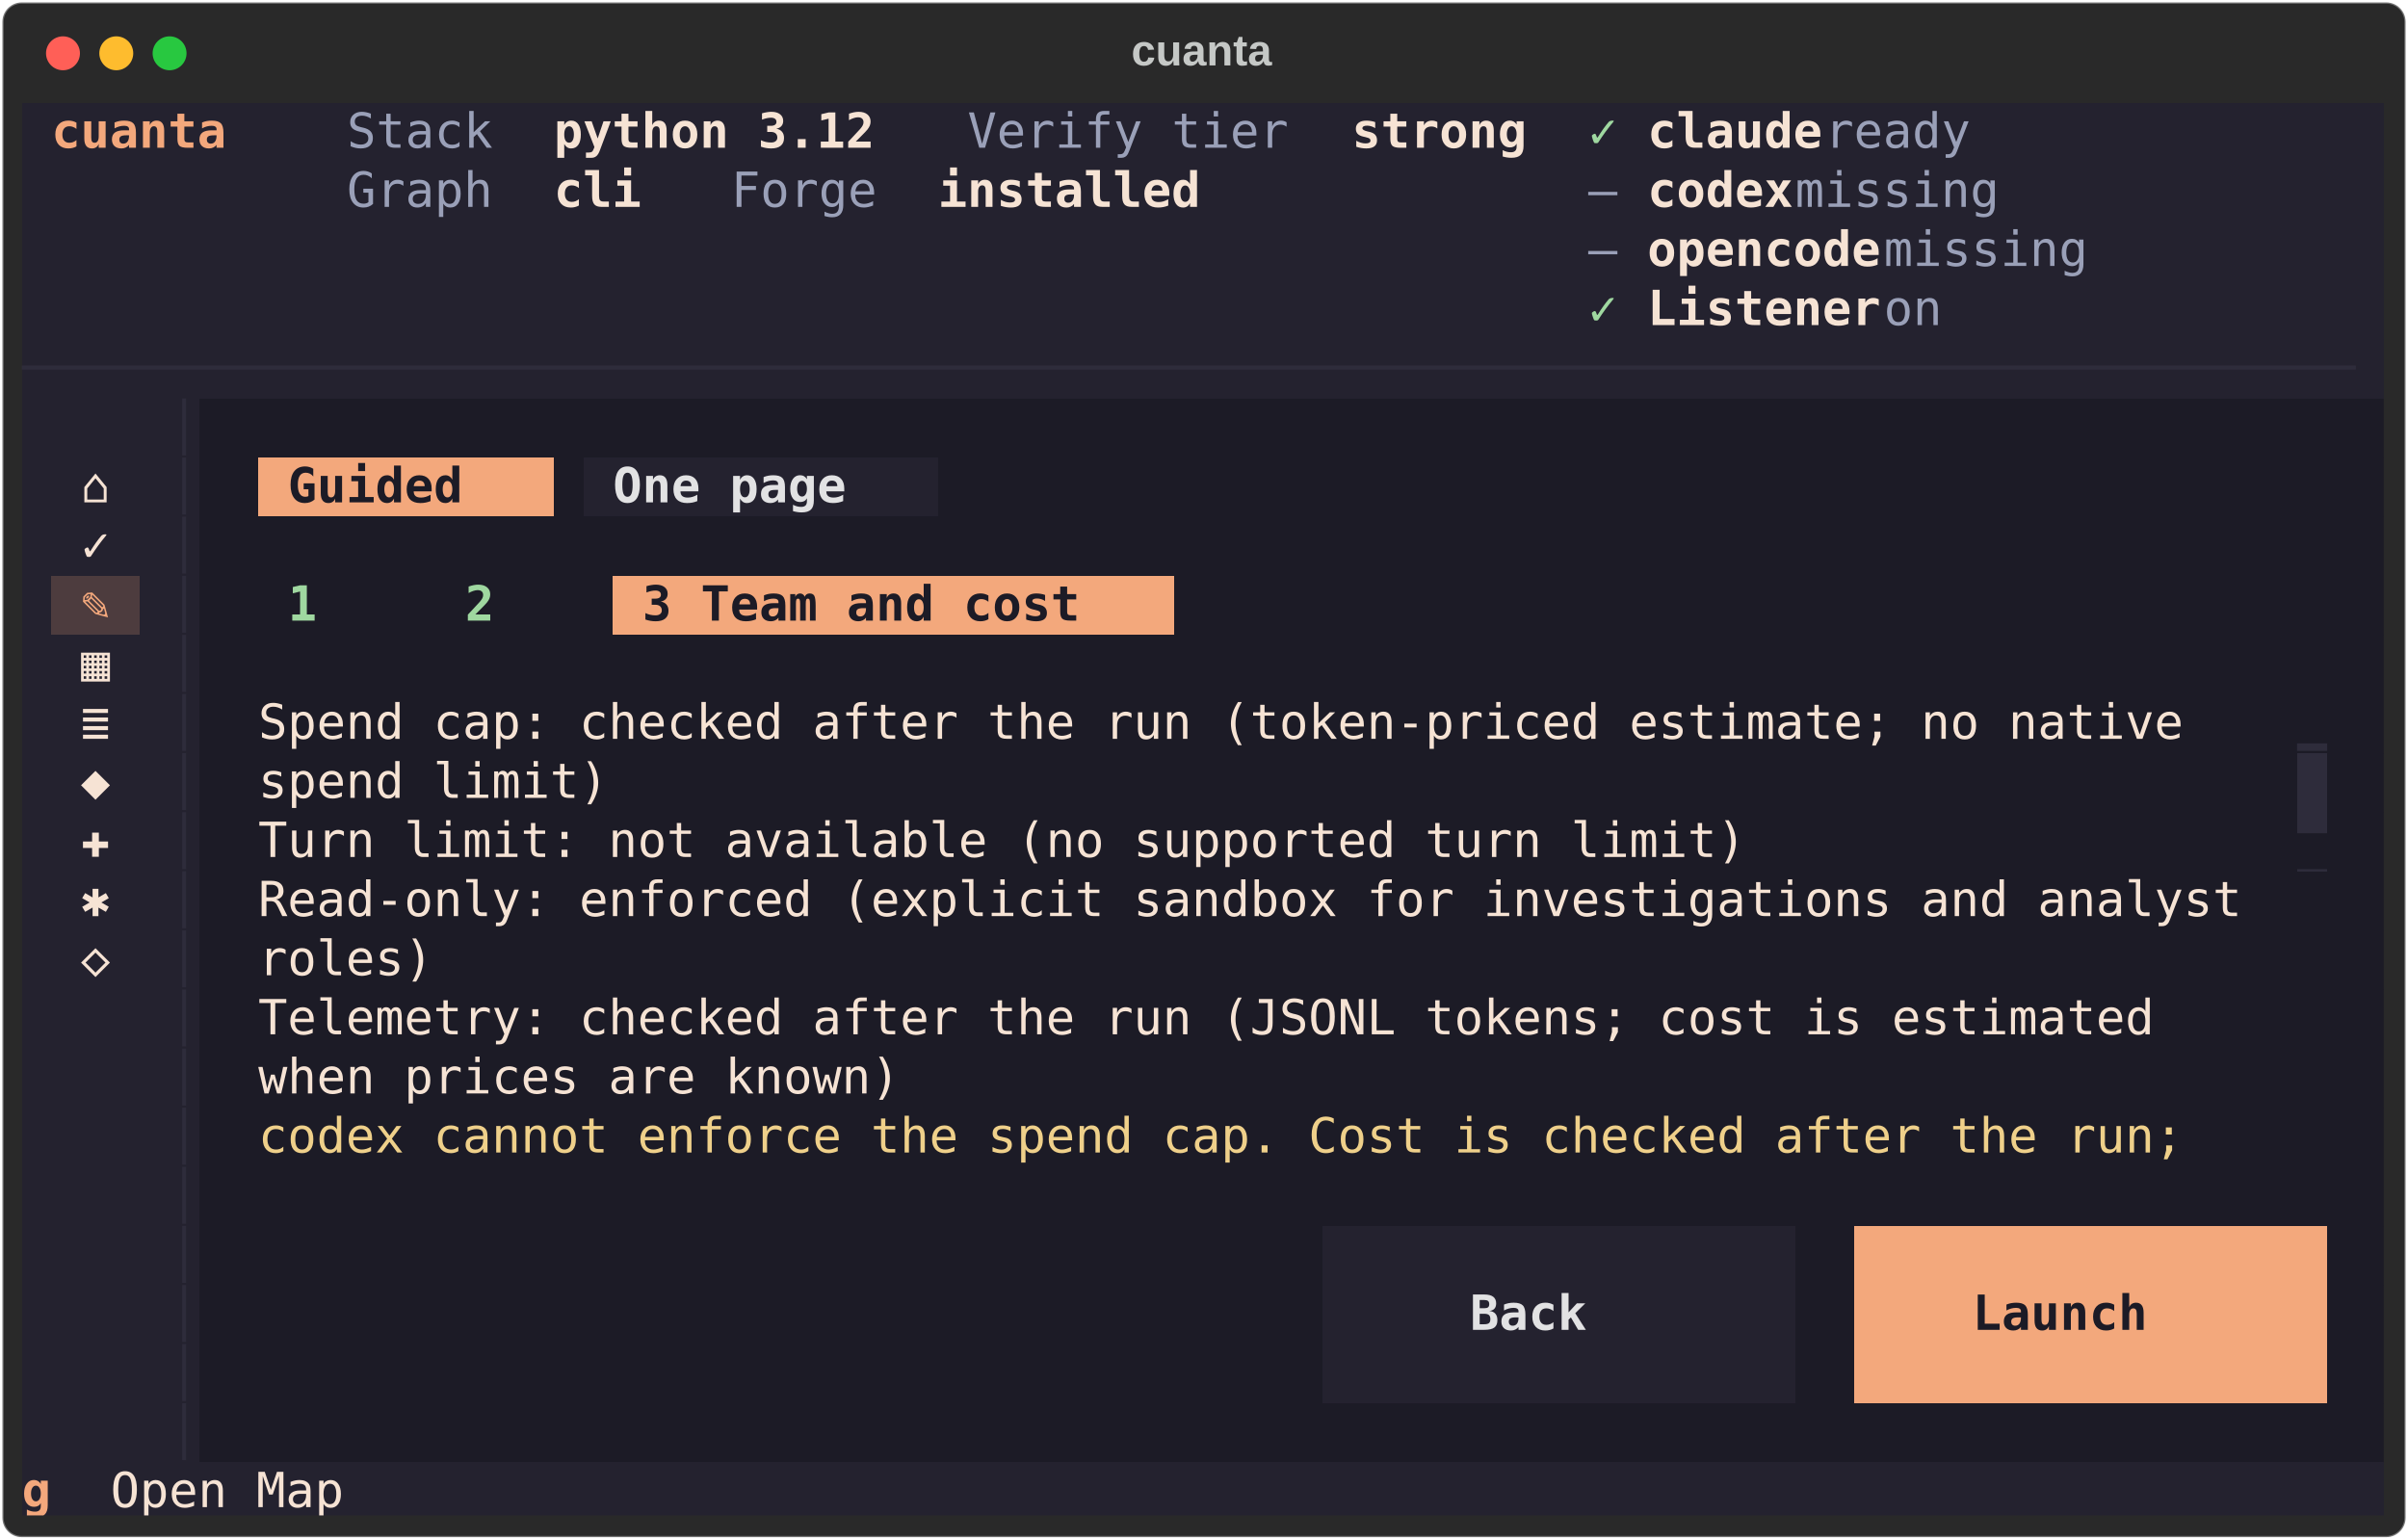
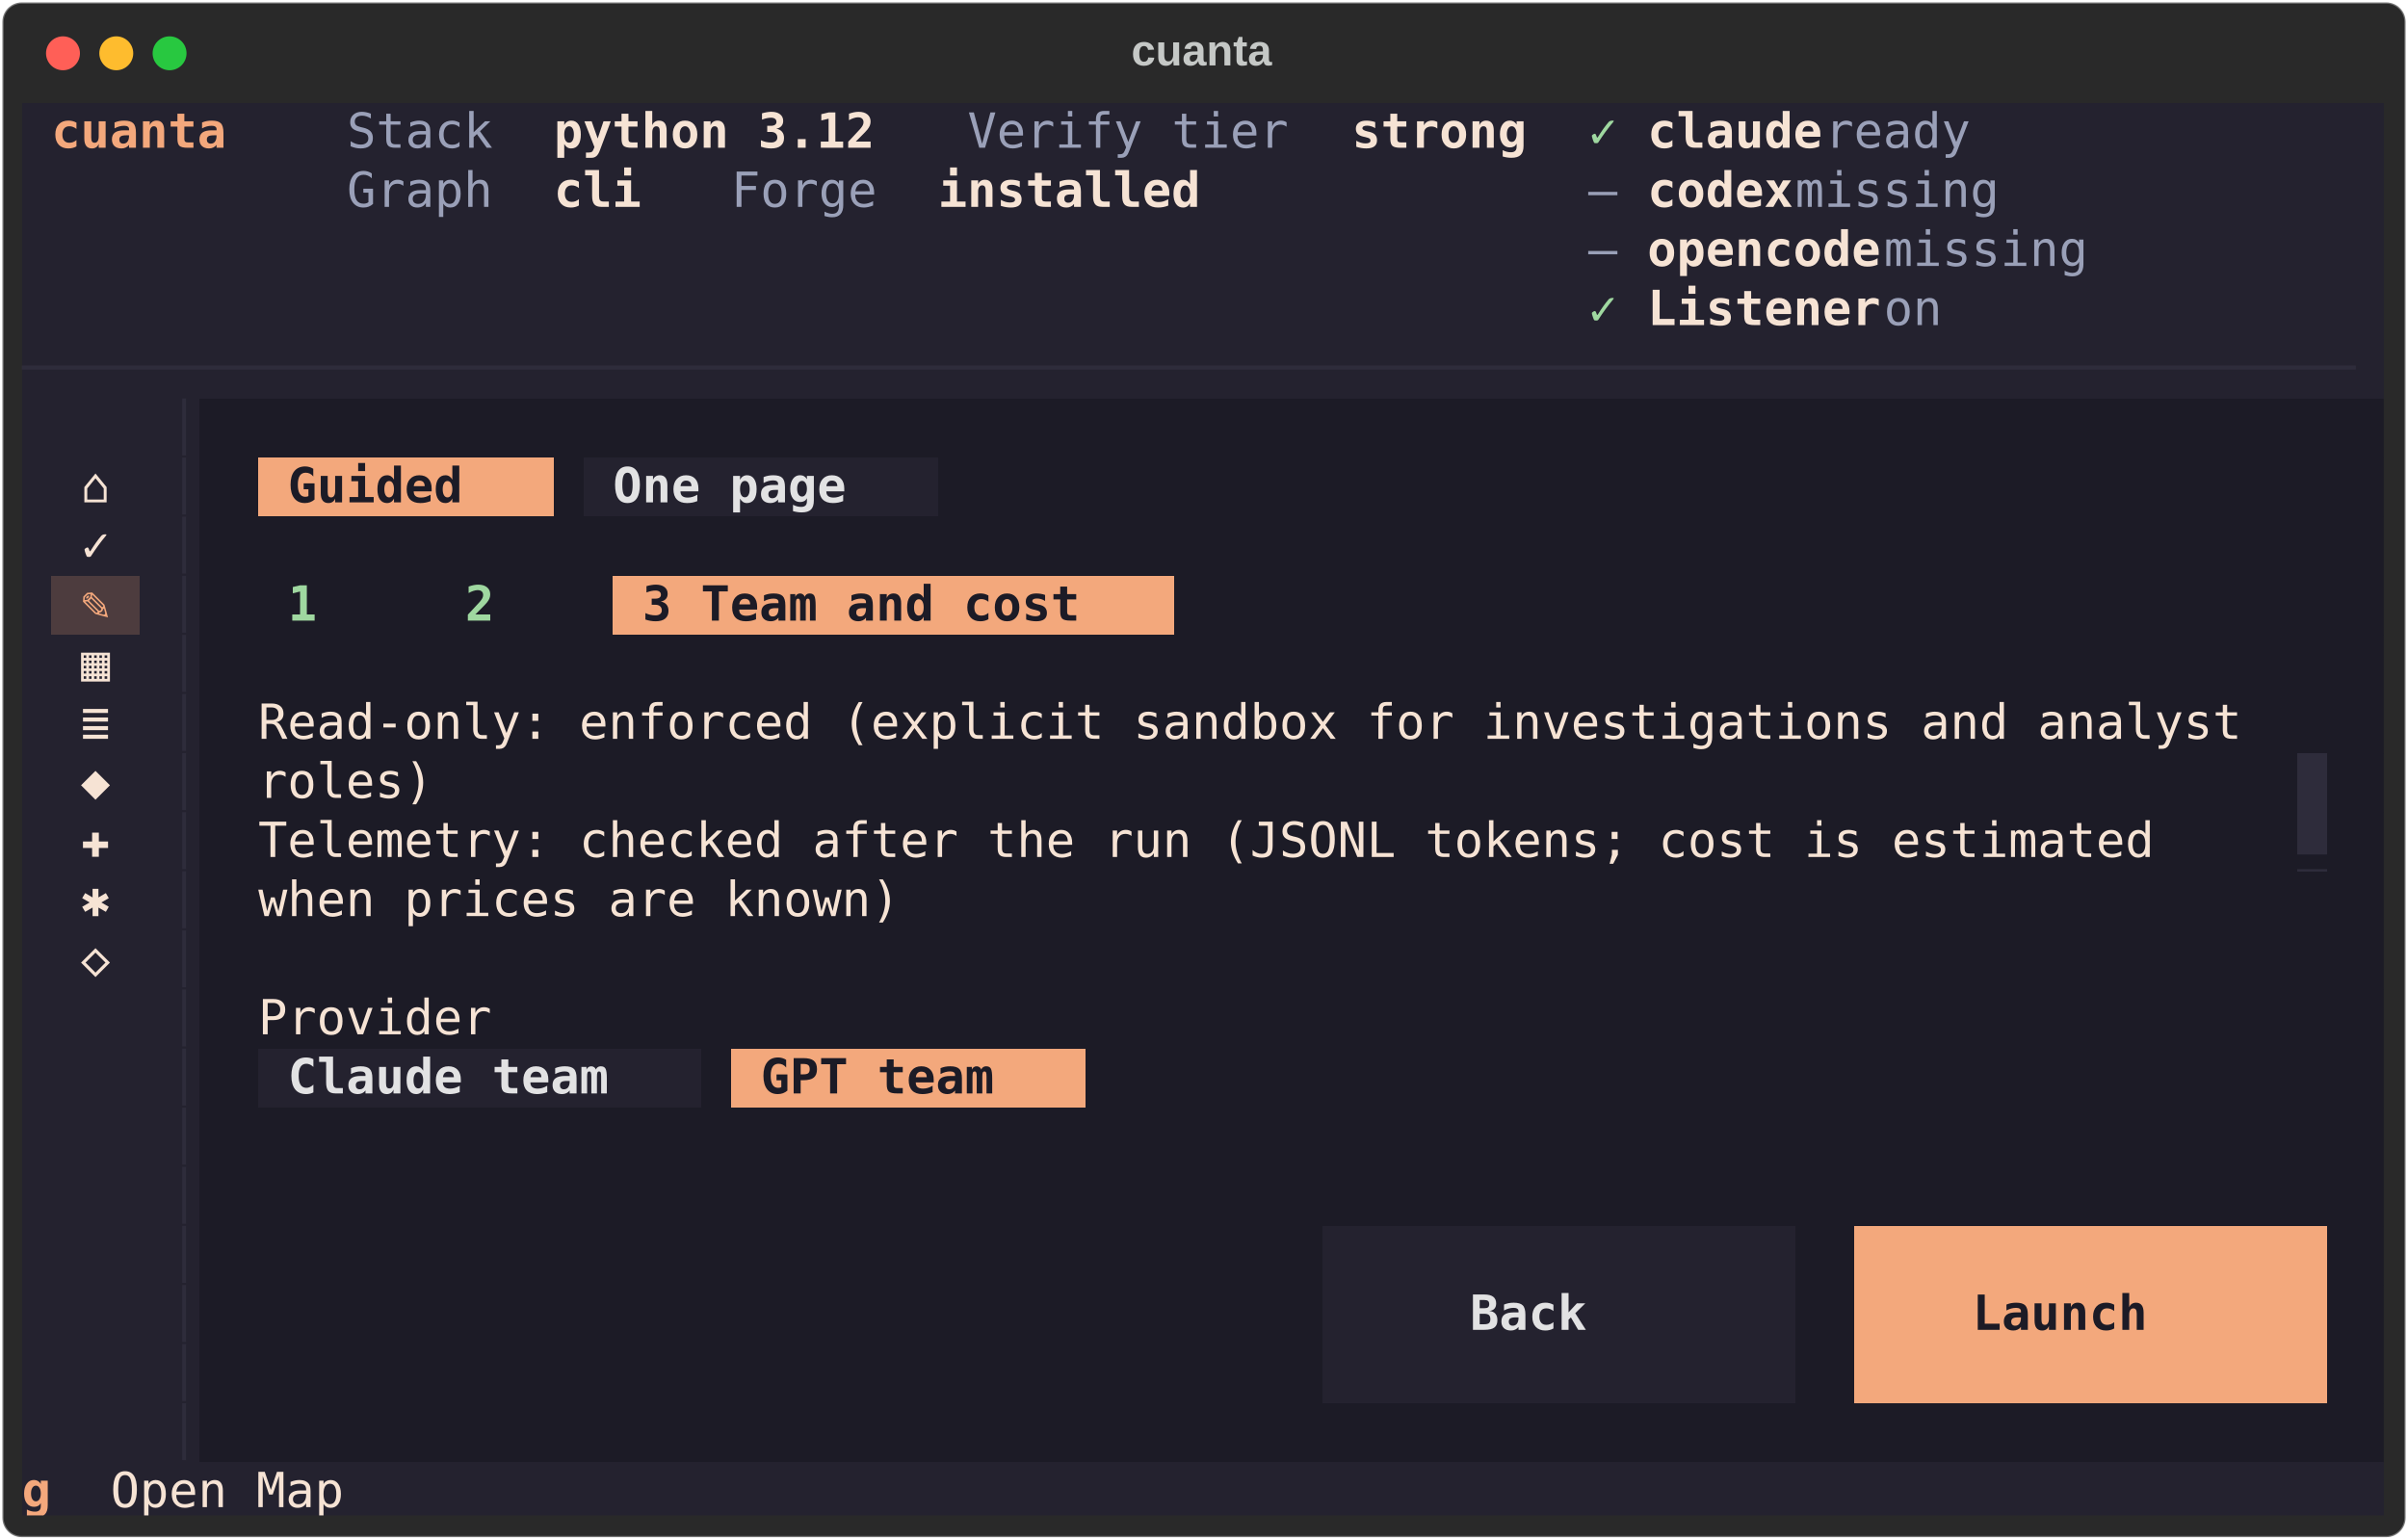
<svg xmlns="http://www.w3.org/2000/svg" class="rich-terminal" viewBox="0 0 994 635.6">
  <style>

    @font-face {
        font-family: "Fira Code";
        src: local("FiraCode-Regular"),
                url("https://cdnjs.cloudflare.com/ajax/libs/firacode/6.2.0/woff2/FiraCode-Regular.woff2") format("woff2"),
                url("https://cdnjs.cloudflare.com/ajax/libs/firacode/6.2.0/woff/FiraCode-Regular.woff") format("woff");
        font-style: normal;
        font-weight: 400;
    }
    @font-face {
        font-family: "Fira Code";
        src: local("FiraCode-Bold"),
                url("https://cdnjs.cloudflare.com/ajax/libs/firacode/6.2.0/woff2/FiraCode-Bold.woff2") format("woff2"),
                url("https://cdnjs.cloudflare.com/ajax/libs/firacode/6.2.0/woff/FiraCode-Bold.woff") format("woff");
        font-style: bold;
        font-weight: 700;
    }

    .terminal-matrix {
        font-family: Fira Code, monospace;
        font-size: 20px;
        line-height: 24.4px;
        font-variant-east-asian: full-width;
    }

    .terminal-title {
        font-size: 18px;
        font-weight: bold;
        font-family: arial;
    }

    .terminal-r1 { fill: #c5c8c6 }
.terminal-r2 { fill: #f3a87c;font-weight: bold }
.terminal-r3 { fill: #9aa0b8 }
.terminal-r4 { fill: #f6e3d4;font-weight: bold }
.terminal-r5 { fill: #f6e3d4 }
.terminal-r6 { fill: #9fd8a0 }
.terminal-r7 { fill: #2e2c3b }
.terminal-r8 { fill: #1c1b26;font-weight: bold }
.terminal-r9 { fill: #e2e2e3;font-weight: bold }
.terminal-r10 { fill: #9fd8a0;font-weight: bold }
.terminal-r11 { fill: #1c1b26 }
- .terminal-r12 { fill: #efd08a }
- .terminal-r13 { fill: #ee8a94 }
- .terminal-r14 { fill: #f4a87c;font-weight: bold }
+ .terminal-r12 { fill: #ee8a94 }
+ .terminal-r13 { fill: #f4a87c;font-weight: bold }
    </style>
  <defs>
    <clipPath id="terminal-clip-terminal">
      <rect x="0" y="0" width="975.0" height="584.6" />
    </clipPath>
    <clipPath id="terminal-line-0">
      <rect x="0" y="1.5" width="976" height="24.65" />
    </clipPath>
    <clipPath id="terminal-line-1">
      <rect x="0" y="25.9" width="976" height="24.65" />
    </clipPath>
    <clipPath id="terminal-line-2">
      <rect x="0" y="50.3" width="976" height="24.65" />
    </clipPath>
    <clipPath id="terminal-line-3">
      <rect x="0" y="74.7" width="976" height="24.65" />
    </clipPath>
    <clipPath id="terminal-line-4">
      <rect x="0" y="99.1" width="976" height="24.65" />
    </clipPath>
    <clipPath id="terminal-line-5">
      <rect x="0" y="123.5" width="976" height="24.65" />
    </clipPath>
    <clipPath id="terminal-line-6">
      <rect x="0" y="147.9" width="976" height="24.65" />
    </clipPath>
    <clipPath id="terminal-line-7">
      <rect x="0" y="172.3" width="976" height="24.65" />
    </clipPath>
    <clipPath id="terminal-line-8">
      <rect x="0" y="196.7" width="976" height="24.65" />
    </clipPath>
    <clipPath id="terminal-line-9">
      <rect x="0" y="221.1" width="976" height="24.65" />
    </clipPath>
    <clipPath id="terminal-line-10">
      <rect x="0" y="245.5" width="976" height="24.65" />
    </clipPath>
    <clipPath id="terminal-line-11">
      <rect x="0" y="269.9" width="976" height="24.65" />
    </clipPath>
    <clipPath id="terminal-line-12">
      <rect x="0" y="294.3" width="976" height="24.65" />
    </clipPath>
    <clipPath id="terminal-line-13">
      <rect x="0" y="318.7" width="976" height="24.65" />
    </clipPath>
    <clipPath id="terminal-line-14">
      <rect x="0" y="343.1" width="976" height="24.65" />
    </clipPath>
    <clipPath id="terminal-line-15">
      <rect x="0" y="367.5" width="976" height="24.65" />
    </clipPath>
    <clipPath id="terminal-line-16">
      <rect x="0" y="391.9" width="976" height="24.65" />
    </clipPath>
    <clipPath id="terminal-line-17">
      <rect x="0" y="416.3" width="976" height="24.65" />
    </clipPath>
    <clipPath id="terminal-line-18">
      <rect x="0" y="440.7" width="976" height="24.65" />
    </clipPath>
    <clipPath id="terminal-line-19">
      <rect x="0" y="465.1" width="976" height="24.65" />
    </clipPath>
    <clipPath id="terminal-line-20">
      <rect x="0" y="489.5" width="976" height="24.65" />
    </clipPath>
    <clipPath id="terminal-line-21">
      <rect x="0" y="513.9" width="976" height="24.65" />
    </clipPath>
    <clipPath id="terminal-line-22">
      <rect x="0" y="538.3" width="976" height="24.65" />
    </clipPath>
  </defs>
  <rect fill="#292929" stroke="rgba(255,255,255,0.35)" stroke-width="1" x="1" y="1" width="992" height="633.6" rx="8" />
  <text class="terminal-title" fill="#c5c8c6" text-anchor="middle" x="496" y="27">cuanta</text>
  <g transform="translate(26,22)">
    <circle cx="0" cy="0" r="7" fill="#ff5f57" />
    <circle cx="22" cy="0" r="7" fill="#febc2e" />
    <circle cx="44" cy="0" r="7" fill="#28c840" />
  </g>
  <g transform="translate(9, 41)" clip-path="url(#terminal-clip-terminal)">
    <rect fill="#24222f" x="0" y="1.5" width="12.2" height="24.65" shape-rendering="crispEdges" />
    <rect fill="#24222f" x="12.2" y="1.5" width="73.2" height="24.65" shape-rendering="crispEdges" />
    <rect fill="#24222f" x="85.4" y="1.5" width="48.8" height="24.65" shape-rendering="crispEdges" />
    <rect fill="#24222f" x="134.2" y="1.5" width="85.4" height="24.65" shape-rendering="crispEdges" />
    <rect fill="#24222f" x="219.6" y="1.5" width="146.4" height="24.65" shape-rendering="crispEdges" />
    <rect fill="#24222f" x="366" y="1.5" width="24.4" height="24.65" shape-rendering="crispEdges" />
    <rect fill="#24222f" x="390.4" y="1.5" width="158.6" height="24.65" shape-rendering="crispEdges" />
    <rect fill="#24222f" x="549" y="1.5" width="85.4" height="24.65" shape-rendering="crispEdges" />
    <rect fill="#24222f" x="634.4" y="1.5" width="12.2" height="24.65" shape-rendering="crispEdges" />
    <rect fill="#24222f" x="646.6" y="1.5" width="24.4" height="24.65" shape-rendering="crispEdges" />
    <rect fill="#24222f" x="671" y="1.5" width="73.2" height="24.65" shape-rendering="crispEdges" />
    <rect fill="#24222f" x="744.2" y="1.5" width="85.4" height="24.65" shape-rendering="crispEdges" />
    <rect fill="#24222f" x="829.6" y="1.5" width="146.4" height="24.65" shape-rendering="crispEdges" />
    <rect fill="#24222f" x="0" y="25.9" width="134.2" height="24.65" shape-rendering="crispEdges" />
    <rect fill="#24222f" x="134.2" y="25.9" width="85.4" height="24.65" shape-rendering="crispEdges" />
    <rect fill="#24222f" x="219.6" y="25.9" width="48.8" height="24.65" shape-rendering="crispEdges" />
    <rect fill="#24222f" x="268.4" y="25.9" width="24.4" height="24.65" shape-rendering="crispEdges" />
    <rect fill="#24222f" x="292.8" y="25.9" width="85.4" height="24.65" shape-rendering="crispEdges" />
    <rect fill="#24222f" x="378.2" y="25.9" width="122" height="24.65" shape-rendering="crispEdges" />
    <rect fill="#24222f" x="500.2" y="25.9" width="146.4" height="24.65" shape-rendering="crispEdges" />
    <rect fill="#24222f" x="646.6" y="25.9" width="24.4" height="24.65" shape-rendering="crispEdges" />
    <rect fill="#24222f" x="671" y="25.9" width="61" height="24.65" shape-rendering="crispEdges" />
    <rect fill="#24222f" x="732" y="25.9" width="109.8" height="24.65" shape-rendering="crispEdges" />
    <rect fill="#24222f" x="841.8" y="25.9" width="134.2" height="24.65" shape-rendering="crispEdges" />
    <rect fill="#24222f" x="0" y="50.3" width="134.2" height="24.65" shape-rendering="crispEdges" />
    <rect fill="#24222f" x="134.2" y="50.3" width="512.4" height="24.65" shape-rendering="crispEdges" />
    <rect fill="#24222f" x="646.6" y="50.3" width="24.4" height="24.65" shape-rendering="crispEdges" />
    <rect fill="#24222f" x="671" y="50.3" width="97.6" height="24.65" shape-rendering="crispEdges" />
    <rect fill="#24222f" x="768.6" y="50.3" width="109.8" height="24.65" shape-rendering="crispEdges" />
    <rect fill="#24222f" x="878.4" y="50.3" width="97.6" height="24.65" shape-rendering="crispEdges" />
    <rect fill="#24222f" x="0" y="74.7" width="134.2" height="24.65" shape-rendering="crispEdges" />
    <rect fill="#24222f" x="134.2" y="74.7" width="512.4" height="24.65" shape-rendering="crispEdges" />
    <rect fill="#24222f" x="646.6" y="74.7" width="24.4" height="24.65" shape-rendering="crispEdges" />
    <rect fill="#24222f" x="671" y="74.7" width="97.6" height="24.65" shape-rendering="crispEdges" />
    <rect fill="#24222f" x="768.6" y="74.7" width="48.8" height="24.65" shape-rendering="crispEdges" />
    <rect fill="#24222f" x="817.4" y="74.7" width="158.6" height="24.65" shape-rendering="crispEdges" />
    <rect fill="#24222f" x="0" y="99.1" width="976" height="24.65" shape-rendering="crispEdges" />
    <rect fill="#24222f" x="0" y="123.5" width="61" height="24.65" shape-rendering="crispEdges" />
    <rect fill="#24222f" x="61" y="123.5" width="12.2" height="24.65" shape-rendering="crispEdges" />
    <rect fill="#1c1b26" x="73.2" y="123.5" width="902.8" height="24.65" shape-rendering="crispEdges" />
    <rect fill="#24222f" x="0" y="147.9" width="24.4" height="24.65" shape-rendering="crispEdges" />
    <rect fill="#24222f" x="24.4" y="147.9" width="12.2" height="24.65" shape-rendering="crispEdges" />
    <rect fill="#24222f" x="36.6" y="147.9" width="24.4" height="24.65" shape-rendering="crispEdges" />
    <rect fill="#24222f" x="61" y="147.9" width="12.2" height="24.65" shape-rendering="crispEdges" />
    <rect fill="#1c1b26" x="73.2" y="147.9" width="24.4" height="24.65" shape-rendering="crispEdges" />
    <rect fill="#f3a87c" x="97.6" y="147.9" width="12.2" height="24.65" shape-rendering="crispEdges" />
    <rect fill="#f3a87c" x="109.8" y="147.9" width="97.6" height="24.65" shape-rendering="crispEdges" />
    <rect fill="#f3a87c" x="207.4" y="147.9" width="12.2" height="24.65" shape-rendering="crispEdges" />
    <rect fill="#1c1b26" x="219.6" y="147.9" width="12.2" height="24.65" shape-rendering="crispEdges" />
    <rect fill="#24222f" x="231.8" y="147.9" width="12.2" height="24.65" shape-rendering="crispEdges" />
    <rect fill="#24222f" x="244" y="147.9" width="122" height="24.65" shape-rendering="crispEdges" />
    <rect fill="#24222f" x="366" y="147.9" width="12.2" height="24.65" shape-rendering="crispEdges" />
    <rect fill="#1c1b26" x="378.2" y="147.9" width="597.8" height="24.65" shape-rendering="crispEdges" />
    <rect fill="#24222f" x="0" y="172.3" width="24.4" height="24.65" shape-rendering="crispEdges" />
    <rect fill="#24222f" x="24.4" y="172.3" width="12.2" height="24.65" shape-rendering="crispEdges" />
    <rect fill="#24222f" x="36.6" y="172.3" width="24.4" height="24.65" shape-rendering="crispEdges" />
    <rect fill="#24222f" x="61" y="172.3" width="12.2" height="24.65" shape-rendering="crispEdges" />
    <rect fill="#1c1b26" x="73.2" y="172.3" width="902.8" height="24.65" shape-rendering="crispEdges" />
    <rect fill="#24222f" x="0" y="196.7" width="12.2" height="24.65" shape-rendering="crispEdges" />
    <rect fill="#4d3c3e" x="12.2" y="196.7" width="12.2" height="24.65" shape-rendering="crispEdges" />
    <rect fill="#4d3c3e" x="24.4" y="196.7" width="12.2" height="24.65" shape-rendering="crispEdges" />
    <rect fill="#4d3c3e" x="36.6" y="196.7" width="12.2" height="24.65" shape-rendering="crispEdges" />
    <rect fill="#24222f" x="48.8" y="196.7" width="12.2" height="24.65" shape-rendering="crispEdges" />
    <rect fill="#24222f" x="61" y="196.7" width="12.2" height="24.65" shape-rendering="crispEdges" />
    <rect fill="#1c1b26" x="73.2" y="196.7" width="36.6" height="24.65" shape-rendering="crispEdges" />
    <rect fill="#1c1b26" x="109.8" y="196.7" width="36.6" height="24.65" shape-rendering="crispEdges" />
    <rect fill="#1c1b26" x="146.4" y="196.7" width="36.6" height="24.65" shape-rendering="crispEdges" />
    <rect fill="#1c1b26" x="183" y="196.7" width="36.6" height="24.65" shape-rendering="crispEdges" />
    <rect fill="#1c1b26" x="219.6" y="196.7" width="24.4" height="24.65" shape-rendering="crispEdges" />
    <rect fill="#f3a87c" x="244" y="196.7" width="12.2" height="24.65" shape-rendering="crispEdges" />
    <rect fill="#f3a87c" x="256.2" y="196.7" width="207.4" height="24.65" shape-rendering="crispEdges" />
    <rect fill="#f3a87c" x="463.6" y="196.7" width="12.2" height="24.65" shape-rendering="crispEdges" />
    <rect fill="#1c1b26" x="475.8" y="196.7" width="500.2" height="24.65" shape-rendering="crispEdges" />
    <rect fill="#24222f" x="0" y="221.1" width="24.4" height="24.65" shape-rendering="crispEdges" />
    <rect fill="#24222f" x="24.4" y="221.1" width="12.2" height="24.65" shape-rendering="crispEdges" />
    <rect fill="#24222f" x="36.6" y="221.1" width="24.4" height="24.65" shape-rendering="crispEdges" />
    <rect fill="#24222f" x="61" y="221.1" width="12.2" height="24.65" shape-rendering="crispEdges" />
    <rect fill="#1c1b26" x="73.2" y="221.1" width="902.8" height="24.65" shape-rendering="crispEdges" />
    <rect fill="#24222f" x="0" y="245.5" width="24.4" height="24.65" shape-rendering="crispEdges" />
    <rect fill="#24222f" x="24.4" y="245.5" width="12.2" height="24.65" shape-rendering="crispEdges" />
    <rect fill="#24222f" x="36.6" y="245.5" width="24.4" height="24.65" shape-rendering="crispEdges" />
    <rect fill="#24222f" x="61" y="245.5" width="12.2" height="24.65" shape-rendering="crispEdges" />
    <rect fill="#1c1b26" x="73.2" y="245.5" width="24.4" height="24.65" shape-rendering="crispEdges" />
-     <rect fill="#1c1b26" x="97.6" y="245.5" width="805.2" height="24.65" shape-rendering="crispEdges" />
-     <rect fill="#1c1b26" x="902.8" y="245.5" width="36.6" height="24.65" shape-rendering="crispEdges" />
+     <rect fill="#1c1b26" x="97.6" y="245.5" width="829.6" height="24.65" shape-rendering="crispEdges" />
+     <rect fill="#1c1b26" x="927.2" y="245.5" width="12.2" height="24.65" shape-rendering="crispEdges" />
    <rect fill="#1c1b26" x="939.4" y="245.5" width="12.2" height="24.65" shape-rendering="crispEdges" />
    <rect fill="#1c1b26" x="951.6" y="245.5" width="24.4" height="24.65" shape-rendering="crispEdges" />
    <rect fill="#24222f" x="0" y="269.9" width="24.4" height="24.65" shape-rendering="crispEdges" />
    <rect fill="#24222f" x="24.4" y="269.9" width="12.2" height="24.65" shape-rendering="crispEdges" />
    <rect fill="#24222f" x="36.6" y="269.9" width="24.4" height="24.65" shape-rendering="crispEdges" />
    <rect fill="#24222f" x="61" y="269.9" width="12.2" height="24.65" shape-rendering="crispEdges" />
    <rect fill="#1c1b26" x="73.2" y="269.9" width="24.4" height="24.65" shape-rendering="crispEdges" />
-     <rect fill="#1c1b26" x="97.6" y="269.9" width="146.4" height="24.65" shape-rendering="crispEdges" />
-     <rect fill="#1c1b26" x="244" y="269.9" width="695.4" height="24.65" shape-rendering="crispEdges" />
+     <rect fill="#1c1b26" x="97.6" y="269.9" width="73.2" height="24.65" shape-rendering="crispEdges" />
+     <rect fill="#1c1b26" x="170.8" y="269.9" width="768.6" height="24.65" shape-rendering="crispEdges" />
    <rect fill="#2e2c3b" x="939.4" y="269.9" width="12.2" height="24.65" shape-rendering="crispEdges" />
    <rect fill="#1c1b26" x="951.6" y="269.9" width="24.4" height="24.65" shape-rendering="crispEdges" />
    <rect fill="#24222f" x="0" y="294.3" width="24.4" height="24.65" shape-rendering="crispEdges" />
    <rect fill="#24222f" x="24.4" y="294.3" width="12.2" height="24.65" shape-rendering="crispEdges" />
    <rect fill="#24222f" x="36.6" y="294.3" width="24.4" height="24.65" shape-rendering="crispEdges" />
    <rect fill="#24222f" x="61" y="294.3" width="12.2" height="24.65" shape-rendering="crispEdges" />
    <rect fill="#1c1b26" x="73.2" y="294.3" width="24.4" height="24.65" shape-rendering="crispEdges" />
-     <rect fill="#1c1b26" x="97.6" y="294.3" width="622.2" height="24.65" shape-rendering="crispEdges" />
-     <rect fill="#1c1b26" x="719.8" y="294.3" width="219.6" height="24.65" shape-rendering="crispEdges" />
+     <rect fill="#1c1b26" x="97.6" y="294.3" width="793" height="24.65" shape-rendering="crispEdges" />
+     <rect fill="#1c1b26" x="890.6" y="294.3" width="48.8" height="24.65" shape-rendering="crispEdges" />
    <rect fill="#2e2c3b" x="939.4" y="294.3" width="12.2" height="24.65" shape-rendering="crispEdges" />
    <rect fill="#1c1b26" x="951.6" y="294.3" width="24.4" height="24.65" shape-rendering="crispEdges" />
    <rect fill="#24222f" x="0" y="318.7" width="24.4" height="24.65" shape-rendering="crispEdges" />
    <rect fill="#24222f" x="24.4" y="318.7" width="12.2" height="24.65" shape-rendering="crispEdges" />
    <rect fill="#24222f" x="36.6" y="318.7" width="24.4" height="24.65" shape-rendering="crispEdges" />
    <rect fill="#24222f" x="61" y="318.7" width="12.2" height="24.65" shape-rendering="crispEdges" />
    <rect fill="#1c1b26" x="73.2" y="318.7" width="24.4" height="24.65" shape-rendering="crispEdges" />
-     <rect fill="#1c1b26" x="97.6" y="318.7" width="829.6" height="24.65" shape-rendering="crispEdges" />
-     <rect fill="#1c1b26" x="927.2" y="318.7" width="12.2" height="24.65" shape-rendering="crispEdges" />
+     <rect fill="#1c1b26" x="97.6" y="318.7" width="268.4" height="24.65" shape-rendering="crispEdges" />
+     <rect fill="#1c1b26" x="366" y="318.7" width="573.4" height="24.65" shape-rendering="crispEdges" />
    <rect fill="#1c1b26" x="939.4" y="318.7" width="12.2" height="24.65" shape-rendering="crispEdges" />
    <rect fill="#1c1b26" x="951.6" y="318.7" width="24.4" height="24.65" shape-rendering="crispEdges" />
    <rect fill="#24222f" x="0" y="343.1" width="24.4" height="24.65" shape-rendering="crispEdges" />
    <rect fill="#24222f" x="24.4" y="343.1" width="12.2" height="24.65" shape-rendering="crispEdges" />
    <rect fill="#24222f" x="36.6" y="343.1" width="24.4" height="24.65" shape-rendering="crispEdges" />
    <rect fill="#24222f" x="61" y="343.1" width="12.2" height="24.65" shape-rendering="crispEdges" />
    <rect fill="#1c1b26" x="73.2" y="343.1" width="24.4" height="24.65" shape-rendering="crispEdges" />
-     <rect fill="#1c1b26" x="97.6" y="343.1" width="73.2" height="24.65" shape-rendering="crispEdges" />
-     <rect fill="#1c1b26" x="170.8" y="343.1" width="768.6" height="24.65" shape-rendering="crispEdges" />
+     <rect fill="#1c1b26" x="97.6" y="343.1" width="0" height="24.65" shape-rendering="crispEdges" />
+     <rect fill="#1c1b26" x="97.6" y="343.1" width="841.8" height="24.65" shape-rendering="crispEdges" />
    <rect fill="#1c1b26" x="939.4" y="343.1" width="12.2" height="24.65" shape-rendering="crispEdges" />
    <rect fill="#1c1b26" x="951.6" y="343.1" width="24.4" height="24.65" shape-rendering="crispEdges" />
    <rect fill="#24222f" x="0" y="367.5" width="61" height="24.65" shape-rendering="crispEdges" />
    <rect fill="#24222f" x="61" y="367.5" width="12.2" height="24.65" shape-rendering="crispEdges" />
    <rect fill="#1c1b26" x="73.2" y="367.5" width="24.4" height="24.65" shape-rendering="crispEdges" />
-     <rect fill="#1c1b26" x="97.6" y="367.5" width="793" height="24.65" shape-rendering="crispEdges" />
-     <rect fill="#1c1b26" x="890.6" y="367.5" width="48.8" height="24.65" shape-rendering="crispEdges" />
+     <rect fill="#1c1b26" x="97.6" y="367.5" width="97.6" height="24.65" shape-rendering="crispEdges" />
+     <rect fill="#1c1b26" x="195.2" y="367.5" width="744.2" height="24.65" shape-rendering="crispEdges" />
    <rect fill="#1c1b26" x="939.4" y="367.5" width="12.2" height="24.65" shape-rendering="crispEdges" />
    <rect fill="#1c1b26" x="951.6" y="367.5" width="24.4" height="24.65" shape-rendering="crispEdges" />
    <rect fill="#24222f" x="0" y="391.9" width="61" height="24.65" shape-rendering="crispEdges" />
    <rect fill="#24222f" x="61" y="391.9" width="12.2" height="24.65" shape-rendering="crispEdges" />
    <rect fill="#1c1b26" x="73.2" y="391.9" width="24.4" height="24.65" shape-rendering="crispEdges" />
-     <rect fill="#1c1b26" x="97.6" y="391.9" width="268.4" height="24.65" shape-rendering="crispEdges" />
-     <rect fill="#1c1b26" x="366" y="391.9" width="573.4" height="24.65" shape-rendering="crispEdges" />
+     <rect fill="#24222f" x="97.6" y="391.9" width="12.2" height="24.65" shape-rendering="crispEdges" />
+     <rect fill="#24222f" x="109.8" y="391.9" width="158.6" height="24.65" shape-rendering="crispEdges" />
+     <rect fill="#24222f" x="268.4" y="391.9" width="12.2" height="24.65" shape-rendering="crispEdges" />
+     <rect fill="#1c1b26" x="280.6" y="391.9" width="12.2" height="24.65" shape-rendering="crispEdges" />
+     <rect fill="#f3a87c" x="292.8" y="391.9" width="12.2" height="24.65" shape-rendering="crispEdges" />
+     <rect fill="#f3a87c" x="305" y="391.9" width="122" height="24.65" shape-rendering="crispEdges" />
+     <rect fill="#f3a87c" x="427" y="391.9" width="12.2" height="24.65" shape-rendering="crispEdges" />
+     <rect fill="#1c1b26" x="439.2" y="391.9" width="500.2" height="24.65" shape-rendering="crispEdges" />
    <rect fill="#1c1b26" x="939.4" y="391.9" width="12.2" height="24.65" shape-rendering="crispEdges" />
    <rect fill="#1c1b26" x="951.6" y="391.9" width="24.4" height="24.65" shape-rendering="crispEdges" />
    <rect fill="#24222f" x="0" y="416.3" width="61" height="24.65" shape-rendering="crispEdges" />
    <rect fill="#24222f" x="61" y="416.3" width="12.2" height="24.65" shape-rendering="crispEdges" />
-     <rect fill="#1c1b26" x="73.2" y="416.3" width="24.4" height="24.65" shape-rendering="crispEdges" />
-     <rect fill="#1c1b26" x="97.6" y="416.3" width="805.2" height="24.65" shape-rendering="crispEdges" />
-     <rect fill="#1c1b26" x="902.8" y="416.3" width="36.6" height="24.65" shape-rendering="crispEdges" />
+     <rect fill="#1c1b26" x="73.2" y="416.3" width="866.2" height="24.65" shape-rendering="crispEdges" />
    <rect fill="#1c1b26" x="939.4" y="416.3" width="12.2" height="24.65" shape-rendering="crispEdges" />
    <rect fill="#1c1b26" x="951.6" y="416.3" width="24.4" height="24.65" shape-rendering="crispEdges" />
    <rect fill="#24222f" x="0" y="440.7" width="61" height="24.65" shape-rendering="crispEdges" />
    <rect fill="#24222f" x="61" y="440.7" width="12.2" height="24.65" shape-rendering="crispEdges" />
    <rect fill="#1c1b26" x="73.2" y="440.7" width="24.4" height="24.65" shape-rendering="crispEdges" />
    <rect fill="#1c1b26" x="97.6" y="440.7" width="0" height="24.65" shape-rendering="crispEdges" />
    <rect fill="#1c1b26" x="97.6" y="440.7" width="878.4" height="24.65" shape-rendering="crispEdges" />
    <rect fill="#24222f" x="0" y="465.1" width="61" height="24.65" shape-rendering="crispEdges" />
    <rect fill="#24222f" x="61" y="465.1" width="12.2" height="24.65" shape-rendering="crispEdges" />
    <rect fill="#1c1b26" x="73.2" y="465.1" width="463.6" height="24.65" shape-rendering="crispEdges" />
    <rect fill="#24222f" x="536.8" y="465.1" width="195.2" height="24.65" shape-rendering="crispEdges" />
    <rect fill="#1c1b26" x="732" y="465.1" width="24.4" height="24.65" shape-rendering="crispEdges" />
    <rect fill="#f3a87c" x="756.4" y="465.1" width="195.2" height="24.65" shape-rendering="crispEdges" />
    <rect fill="#1c1b26" x="951.6" y="465.1" width="24.4" height="24.65" shape-rendering="crispEdges" />
    <rect fill="#24222f" x="0" y="489.5" width="61" height="24.65" shape-rendering="crispEdges" />
    <rect fill="#24222f" x="61" y="489.5" width="12.2" height="24.65" shape-rendering="crispEdges" />
    <rect fill="#1c1b26" x="73.2" y="489.5" width="463.6" height="24.65" shape-rendering="crispEdges" />
    <rect fill="#24222f" x="536.8" y="489.5" width="61" height="24.65" shape-rendering="crispEdges" />
    <rect fill="#24222f" x="597.8" y="489.5" width="73.2" height="24.65" shape-rendering="crispEdges" />
    <rect fill="#24222f" x="671" y="489.5" width="61" height="24.65" shape-rendering="crispEdges" />
    <rect fill="#1c1b26" x="732" y="489.5" width="24.4" height="24.65" shape-rendering="crispEdges" />
    <rect fill="#f3a87c" x="756.4" y="489.5" width="48.8" height="24.65" shape-rendering="crispEdges" />
    <rect fill="#f3a87c" x="805.2" y="489.5" width="97.6" height="24.65" shape-rendering="crispEdges" />
    <rect fill="#f3a87c" x="902.8" y="489.5" width="48.8" height="24.65" shape-rendering="crispEdges" />
    <rect fill="#1c1b26" x="951.6" y="489.5" width="24.4" height="24.65" shape-rendering="crispEdges" />
    <rect fill="#24222f" x="0" y="513.9" width="61" height="24.65" shape-rendering="crispEdges" />
    <rect fill="#24222f" x="61" y="513.9" width="12.2" height="24.65" shape-rendering="crispEdges" />
    <rect fill="#1c1b26" x="73.2" y="513.9" width="463.6" height="24.65" shape-rendering="crispEdges" />
    <rect fill="#24222f" x="536.8" y="513.9" width="195.2" height="24.65" shape-rendering="crispEdges" />
    <rect fill="#1c1b26" x="732" y="513.9" width="24.4" height="24.65" shape-rendering="crispEdges" />
    <rect fill="#f3a87c" x="756.4" y="513.9" width="195.2" height="24.65" shape-rendering="crispEdges" />
    <rect fill="#1c1b26" x="951.6" y="513.9" width="24.4" height="24.65" shape-rendering="crispEdges" />
    <rect fill="#24222f" x="0" y="538.3" width="61" height="24.65" shape-rendering="crispEdges" />
    <rect fill="#24222f" x="61" y="538.3" width="12.2" height="24.65" shape-rendering="crispEdges" />
    <rect fill="#1c1b26" x="73.2" y="538.3" width="902.8" height="24.65" shape-rendering="crispEdges" />
    <rect fill="#24222f" x="0" y="562.7" width="36.6" height="24.65" shape-rendering="crispEdges" />
    <rect fill="#24222f" x="36.6" y="562.7" width="109.8" height="24.65" shape-rendering="crispEdges" />
    <rect fill="#24222f" x="146.4" y="562.7" width="829.6" height="24.65" shape-rendering="crispEdges" />
    <g class="terminal-matrix">
      <text class="terminal-r2" x="12.2" y="20" textLength="73.2" clip-path="url(#terminal-line-0)">cuanta</text>
      <text class="terminal-r3" x="134.2" y="20" textLength="85.4" clip-path="url(#terminal-line-0)"> Stack </text>
      <text class="terminal-r4" x="219.6" y="20" textLength="146.4" clip-path="url(#terminal-line-0)">python 3.12 </text>
      <text class="terminal-r3" x="390.4" y="20" textLength="158.6" clip-path="url(#terminal-line-0)"> Verify tier </text>
      <text class="terminal-r4" x="549" y="20" textLength="85.4" clip-path="url(#terminal-line-0)">strong </text>
      <text class="terminal-r6" x="646.6" y="20" textLength="24.4" clip-path="url(#terminal-line-0)">✓ </text>
      <text class="terminal-r4" x="671" y="20" textLength="73.2" clip-path="url(#terminal-line-0)">claude</text>
      <text class="terminal-r3" x="744.2" y="20" textLength="85.4" clip-path="url(#terminal-line-0)">  ready</text>
      <text class="terminal-r1" x="976" y="20" textLength="12.2" clip-path="url(#terminal-line-0)">
</text>
      <text class="terminal-r3" x="134.2" y="44.4" textLength="85.4" clip-path="url(#terminal-line-1)"> Graph </text>
      <text class="terminal-r4" x="219.6" y="44.4" textLength="48.8" clip-path="url(#terminal-line-1)">cli </text>
      <text class="terminal-r3" x="292.8" y="44.4" textLength="85.4" clip-path="url(#terminal-line-1)"> Forge </text>
      <text class="terminal-r4" x="378.2" y="44.4" textLength="122" clip-path="url(#terminal-line-1)">installed </text>
      <text class="terminal-r3" x="646.6" y="44.4" textLength="24.4" clip-path="url(#terminal-line-1)">– </text>
      <text class="terminal-r4" x="671" y="44.4" textLength="61" clip-path="url(#terminal-line-1)">codex</text>
      <text class="terminal-r3" x="732" y="44.4" textLength="109.8" clip-path="url(#terminal-line-1)">  missing</text>
      <text class="terminal-r1" x="976" y="44.4" textLength="12.2" clip-path="url(#terminal-line-1)">
</text>
      <text class="terminal-r3" x="646.6" y="68.8" textLength="24.4" clip-path="url(#terminal-line-2)">– </text>
      <text class="terminal-r4" x="671" y="68.8" textLength="97.6" clip-path="url(#terminal-line-2)">opencode</text>
      <text class="terminal-r3" x="768.6" y="68.8" textLength="109.8" clip-path="url(#terminal-line-2)">  missing</text>
      <text class="terminal-r1" x="976" y="68.8" textLength="12.2" clip-path="url(#terminal-line-2)">
</text>
      <text class="terminal-r6" x="646.6" y="93.2" textLength="24.4" clip-path="url(#terminal-line-3)">✓ </text>
      <text class="terminal-r4" x="671" y="93.2" textLength="97.6" clip-path="url(#terminal-line-3)">Listener</text>
      <text class="terminal-r3" x="768.6" y="93.2" textLength="48.8" clip-path="url(#terminal-line-3)">  on</text>
      <text class="terminal-r1" x="976" y="93.2" textLength="12.2" clip-path="url(#terminal-line-3)">
</text>
      <text class="terminal-r7" x="0" y="117.6" textLength="976" clip-path="url(#terminal-line-4)">────────────────────────────────────────────────────────────────────────────────</text>
      <text class="terminal-r1" x="976" y="117.6" textLength="12.2" clip-path="url(#terminal-line-4)">
</text>
      <text class="terminal-r7" x="61" y="142" textLength="12.2" clip-path="url(#terminal-line-5)">│</text>
      <text class="terminal-r1" x="976" y="142" textLength="12.2" clip-path="url(#terminal-line-5)">
</text>
      <text class="terminal-r5" x="24.4" y="166.4" textLength="12.2" clip-path="url(#terminal-line-6)">⌂</text>
      <text class="terminal-r7" x="61" y="166.4" textLength="12.2" clip-path="url(#terminal-line-6)">│</text>
      <text class="terminal-r8" x="109.8" y="166.4" textLength="97.6" clip-path="url(#terminal-line-6)"> Guided </text>
      <text class="terminal-r9" x="244" y="166.4" textLength="122" clip-path="url(#terminal-line-6)"> One page </text>
      <text class="terminal-r1" x="976" y="166.4" textLength="12.2" clip-path="url(#terminal-line-6)">
</text>
      <text class="terminal-r5" x="24.4" y="190.8" textLength="12.2" clip-path="url(#terminal-line-7)">✓</text>
      <text class="terminal-r7" x="61" y="190.8" textLength="12.2" clip-path="url(#terminal-line-7)">│</text>
      <text class="terminal-r1" x="976" y="190.8" textLength="12.2" clip-path="url(#terminal-line-7)">
</text>
      <text class="terminal-r2" x="24.4" y="215.2" textLength="12.2" clip-path="url(#terminal-line-8)">✎</text>
      <text class="terminal-r7" x="61" y="215.2" textLength="12.2" clip-path="url(#terminal-line-8)">│</text>
      <text class="terminal-r10" x="109.8" y="215.2" textLength="36.6" clip-path="url(#terminal-line-8)"> 1 </text>
      <text class="terminal-r10" x="183" y="215.2" textLength="36.6" clip-path="url(#terminal-line-8)"> 2 </text>
      <text class="terminal-r8" x="256.2" y="215.2" textLength="207.4" clip-path="url(#terminal-line-8)"> 3 Team and cost </text>
      <text class="terminal-r1" x="976" y="215.2" textLength="12.2" clip-path="url(#terminal-line-8)">
</text>
      <text class="terminal-r5" x="24.4" y="239.6" textLength="12.2" clip-path="url(#terminal-line-9)">▦</text>
      <text class="terminal-r7" x="61" y="239.6" textLength="12.2" clip-path="url(#terminal-line-9)">│</text>
      <text class="terminal-r1" x="976" y="239.6" textLength="12.2" clip-path="url(#terminal-line-9)">
</text>
      <text class="terminal-r5" x="24.4" y="264" textLength="12.2" clip-path="url(#terminal-line-10)">≣</text>
      <text class="terminal-r7" x="61" y="264" textLength="12.2" clip-path="url(#terminal-line-10)">│</text>
-       <text class="terminal-r5" x="97.6" y="264" textLength="805.2" clip-path="url(#terminal-line-10)">Spend cap: checked after the run (token-priced estimate; no native</text>
-       <text class="terminal-r7" x="939.4" y="264" textLength="12.2" clip-path="url(#terminal-line-10)">▁</text>
+       <text class="terminal-r5" x="97.6" y="264" textLength="829.6" clip-path="url(#terminal-line-10)">Read-only: enforced (explicit sandbox for investigations and analyst</text>
      <text class="terminal-r1" x="976" y="264" textLength="12.2" clip-path="url(#terminal-line-10)">
</text>
      <text class="terminal-r5" x="24.4" y="288.4" textLength="12.2" clip-path="url(#terminal-line-11)">◆</text>
      <text class="terminal-r7" x="61" y="288.4" textLength="12.2" clip-path="url(#terminal-line-11)">│</text>
-       <text class="terminal-r5" x="97.6" y="288.4" textLength="146.4" clip-path="url(#terminal-line-11)">spend limit)</text>
+       <text class="terminal-r5" x="97.6" y="288.4" textLength="73.2" clip-path="url(#terminal-line-11)">roles)</text>
      <text class="terminal-r1" x="976" y="288.4" textLength="12.2" clip-path="url(#terminal-line-11)">
</text>
      <text class="terminal-r5" x="24.4" y="312.8" textLength="12.2" clip-path="url(#terminal-line-12)">✚</text>
      <text class="terminal-r7" x="61" y="312.8" textLength="12.2" clip-path="url(#terminal-line-12)">│</text>
-       <text class="terminal-r5" x="97.6" y="312.8" textLength="622.2" clip-path="url(#terminal-line-12)">Turn limit: not available (no supported turn limit)</text>
-       <text class="terminal-r11" x="939.4" y="312.8" textLength="12.2" clip-path="url(#terminal-line-12)">▅</text>
+       <text class="terminal-r5" x="97.6" y="312.8" textLength="793" clip-path="url(#terminal-line-12)">Telemetry: checked after the run (JSONL tokens; cost is estimated</text>
+       <text class="terminal-r11" x="939.4" y="312.8" textLength="12.2" clip-path="url(#terminal-line-12)">▂</text>
      <text class="terminal-r1" x="976" y="312.8" textLength="12.2" clip-path="url(#terminal-line-12)">
</text>
      <text class="terminal-r5" x="24.4" y="337.2" textLength="12.2" clip-path="url(#terminal-line-13)">✱</text>
      <text class="terminal-r7" x="61" y="337.2" textLength="12.2" clip-path="url(#terminal-line-13)">│</text>
-       <text class="terminal-r5" x="97.6" y="337.2" textLength="829.6" clip-path="url(#terminal-line-13)">Read-only: enforced (explicit sandbox for investigations and analyst</text>
+       <text class="terminal-r5" x="97.6" y="337.2" textLength="268.4" clip-path="url(#terminal-line-13)">when prices are known)</text>
      <text class="terminal-r1" x="976" y="337.2" textLength="12.2" clip-path="url(#terminal-line-13)">
</text>
      <text class="terminal-r5" x="24.4" y="361.6" textLength="12.2" clip-path="url(#terminal-line-14)">◇</text>
      <text class="terminal-r7" x="61" y="361.6" textLength="12.2" clip-path="url(#terminal-line-14)">│</text>
-       <text class="terminal-r5" x="97.6" y="361.6" textLength="73.2" clip-path="url(#terminal-line-14)">roles)</text>
      <text class="terminal-r1" x="976" y="361.6" textLength="12.2" clip-path="url(#terminal-line-14)">
</text>
      <text class="terminal-r7" x="61" y="386" textLength="12.2" clip-path="url(#terminal-line-15)">│</text>
-       <text class="terminal-r5" x="97.6" y="386" textLength="793" clip-path="url(#terminal-line-15)">Telemetry: checked after the run (JSONL tokens; cost is estimated</text>
+       <text class="terminal-r5" x="97.6" y="386" textLength="97.6" clip-path="url(#terminal-line-15)">Provider</text>
      <text class="terminal-r1" x="976" y="386" textLength="12.2" clip-path="url(#terminal-line-15)">
</text>
      <text class="terminal-r7" x="61" y="410.4" textLength="12.2" clip-path="url(#terminal-line-16)">│</text>
-       <text class="terminal-r5" x="97.6" y="410.4" textLength="268.4" clip-path="url(#terminal-line-16)">when prices are known)</text>
+       <text class="terminal-r9" x="109.8" y="410.4" textLength="158.6" clip-path="url(#terminal-line-16)"> Claude team </text>
+       <text class="terminal-r8" x="305" y="410.4" textLength="122" clip-path="url(#terminal-line-16)"> GPT team </text>
      <text class="terminal-r1" x="976" y="410.4" textLength="12.2" clip-path="url(#terminal-line-16)">
</text>
      <text class="terminal-r7" x="61" y="434.8" textLength="12.2" clip-path="url(#terminal-line-17)">│</text>
-       <text class="terminal-r12" x="97.6" y="434.8" textLength="805.2" clip-path="url(#terminal-line-17)">codex cannot enforce the spend cap. Cost is checked after the run;</text>
      <text class="terminal-r1" x="976" y="434.8" textLength="12.2" clip-path="url(#terminal-line-17)">
</text>
      <text class="terminal-r7" x="61" y="459.2" textLength="12.2" clip-path="url(#terminal-line-18)">│</text>
      <text class="terminal-r1" x="976" y="459.2" textLength="12.2" clip-path="url(#terminal-line-18)">
</text>
      <text class="terminal-r7" x="61" y="483.6" textLength="12.2" clip-path="url(#terminal-line-19)">│</text>
      <text class="terminal-r1" x="976" y="483.6" textLength="12.2" clip-path="url(#terminal-line-19)">
</text>
      <text class="terminal-r7" x="61" y="508" textLength="12.2" clip-path="url(#terminal-line-20)">│</text>
      <text class="terminal-r9" x="597.8" y="508" textLength="73.2" clip-path="url(#terminal-line-20)"> Back </text>
      <text class="terminal-r8" x="805.2" y="508" textLength="97.6" clip-path="url(#terminal-line-20)"> Launch </text>
      <text class="terminal-r1" x="976" y="508" textLength="12.2" clip-path="url(#terminal-line-20)">
</text>
      <text class="terminal-r7" x="61" y="532.4" textLength="12.2" clip-path="url(#terminal-line-21)">│</text>
      <text class="terminal-r1" x="976" y="532.4" textLength="12.2" clip-path="url(#terminal-line-21)">
</text>
      <text class="terminal-r7" x="61" y="556.8" textLength="12.2" clip-path="url(#terminal-line-22)">│</text>
      <text class="terminal-r1" x="976" y="556.8" textLength="12.2" clip-path="url(#terminal-line-22)">
</text>
-       <text class="terminal-r14" x="0" y="581.2" textLength="36.6" clip-path="url(#terminal-line-23)"> g </text>
+       <text class="terminal-r13" x="0" y="581.2" textLength="36.6" clip-path="url(#terminal-line-23)"> g </text>
      <text class="terminal-r5" x="36.6" y="581.2" textLength="109.8" clip-path="url(#terminal-line-23)">Open Map </text>
    </g>
  </g>
</svg>
